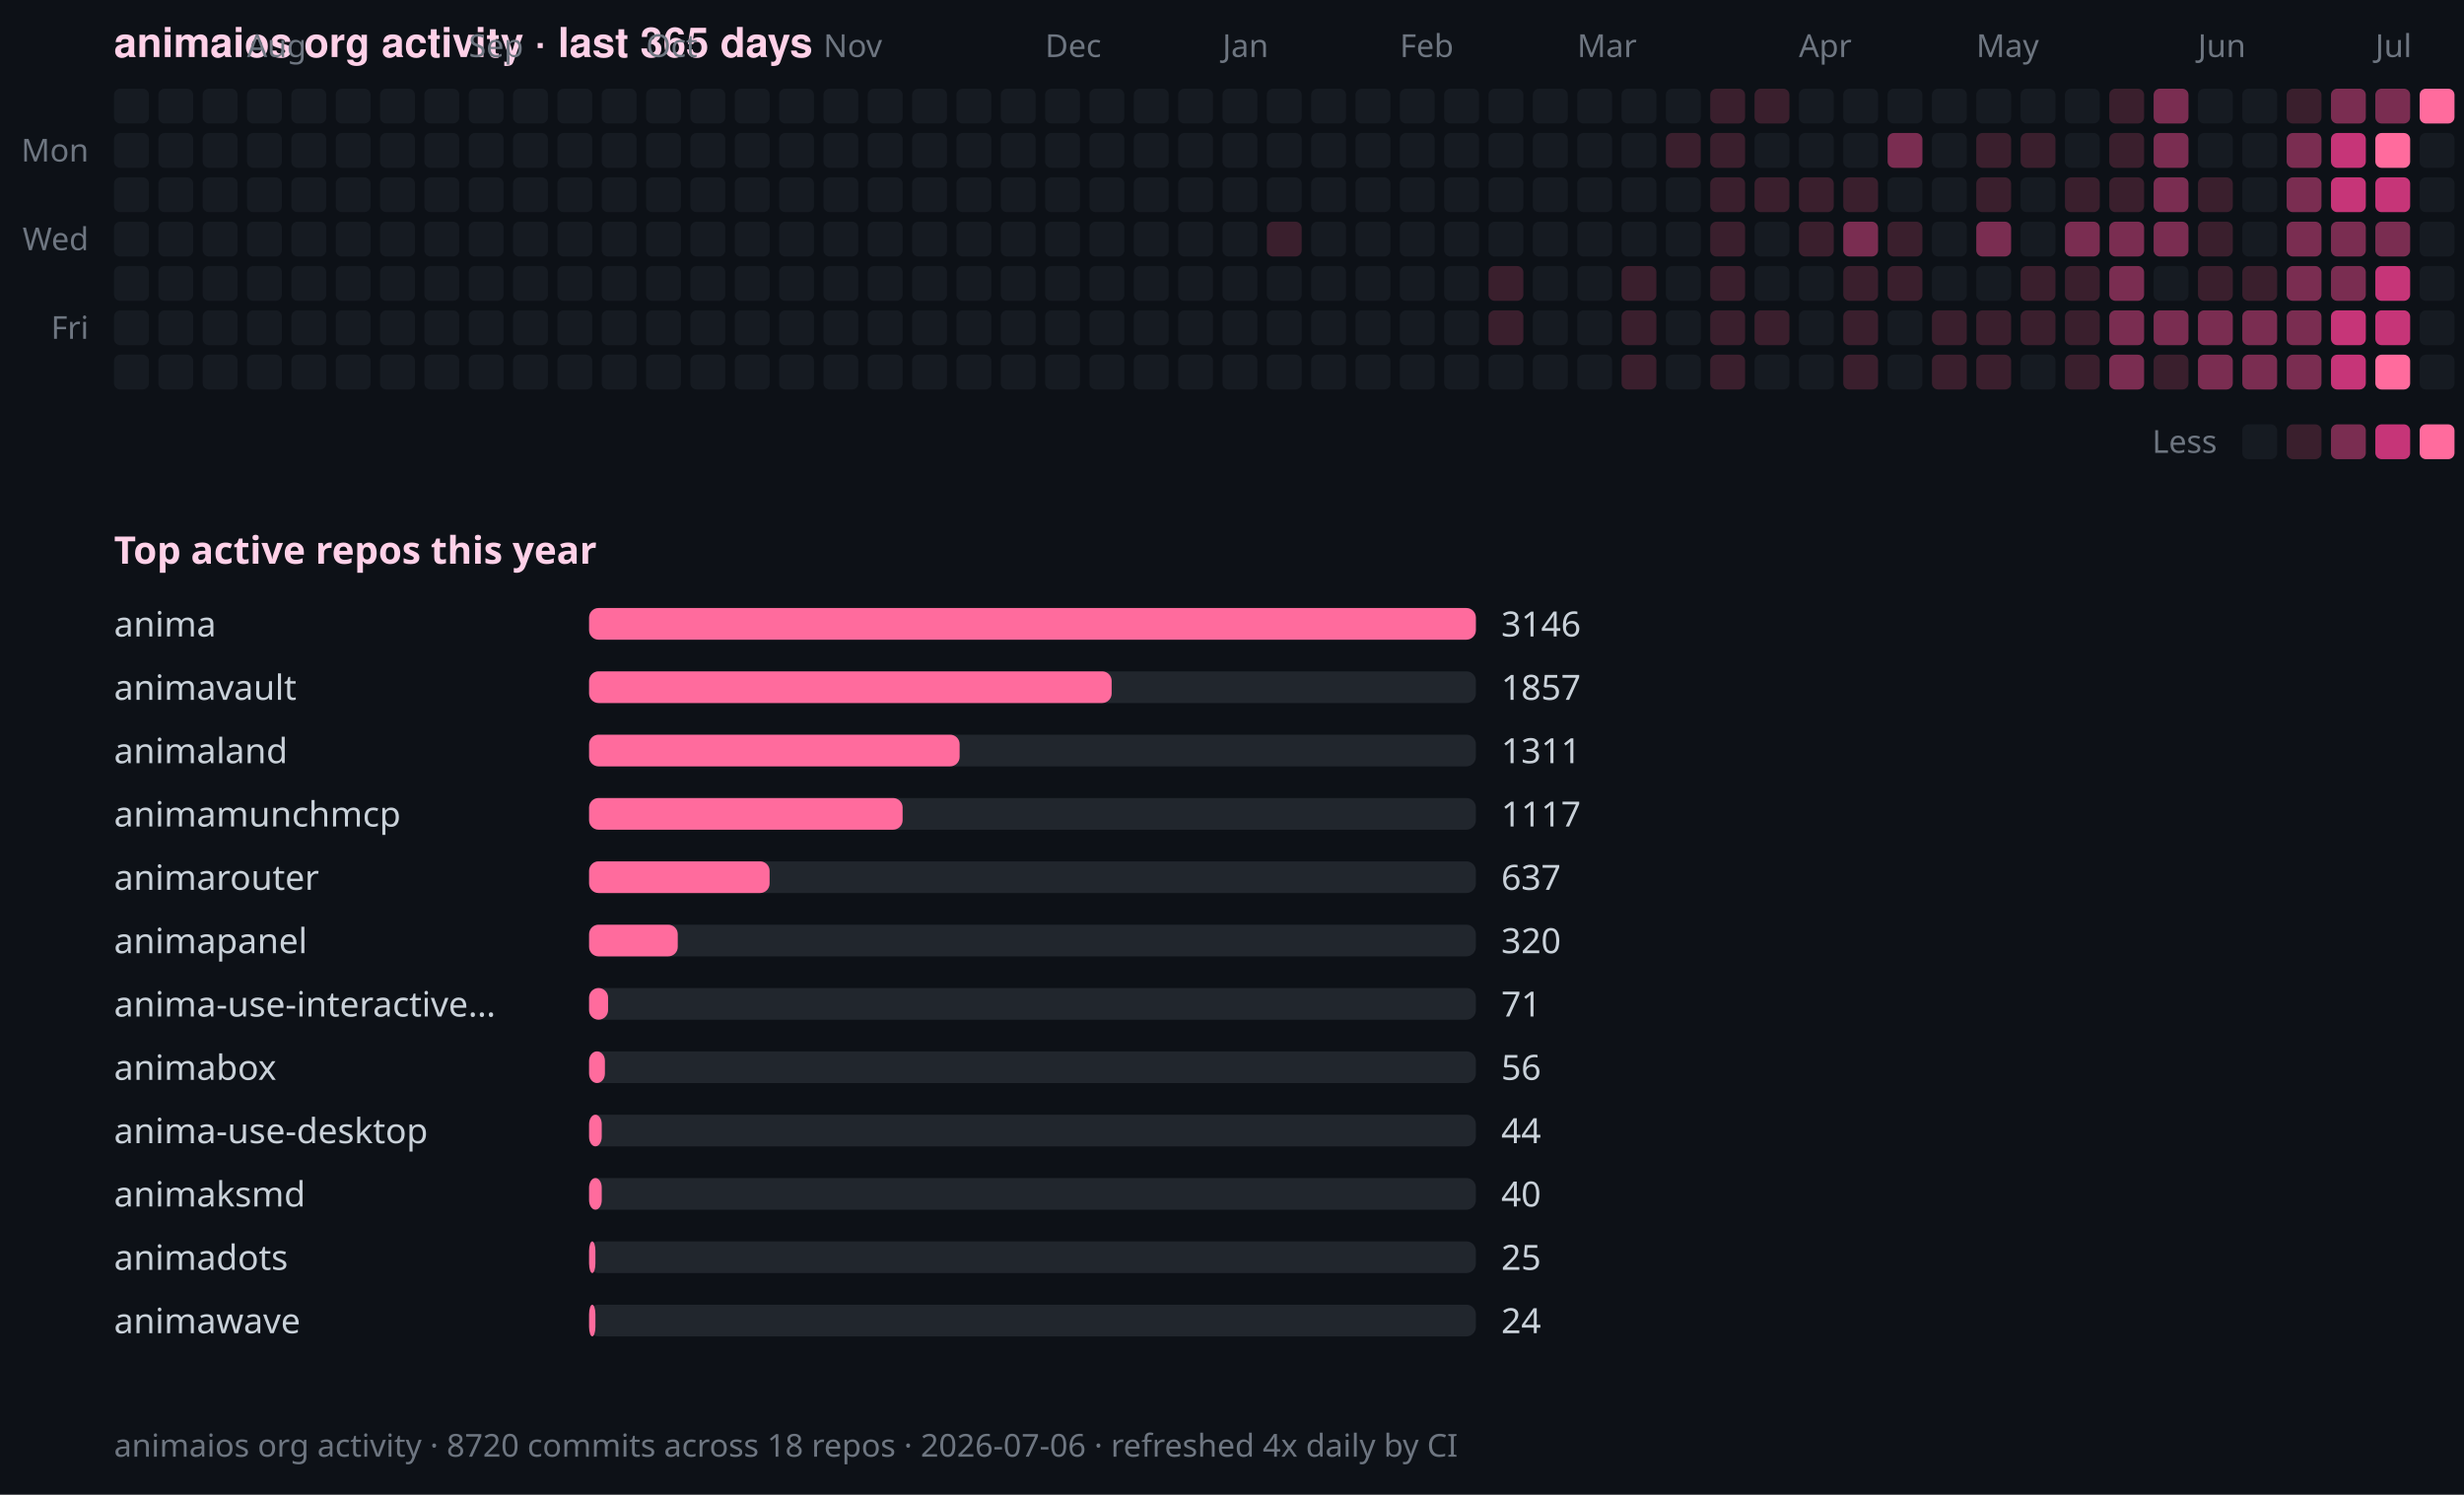
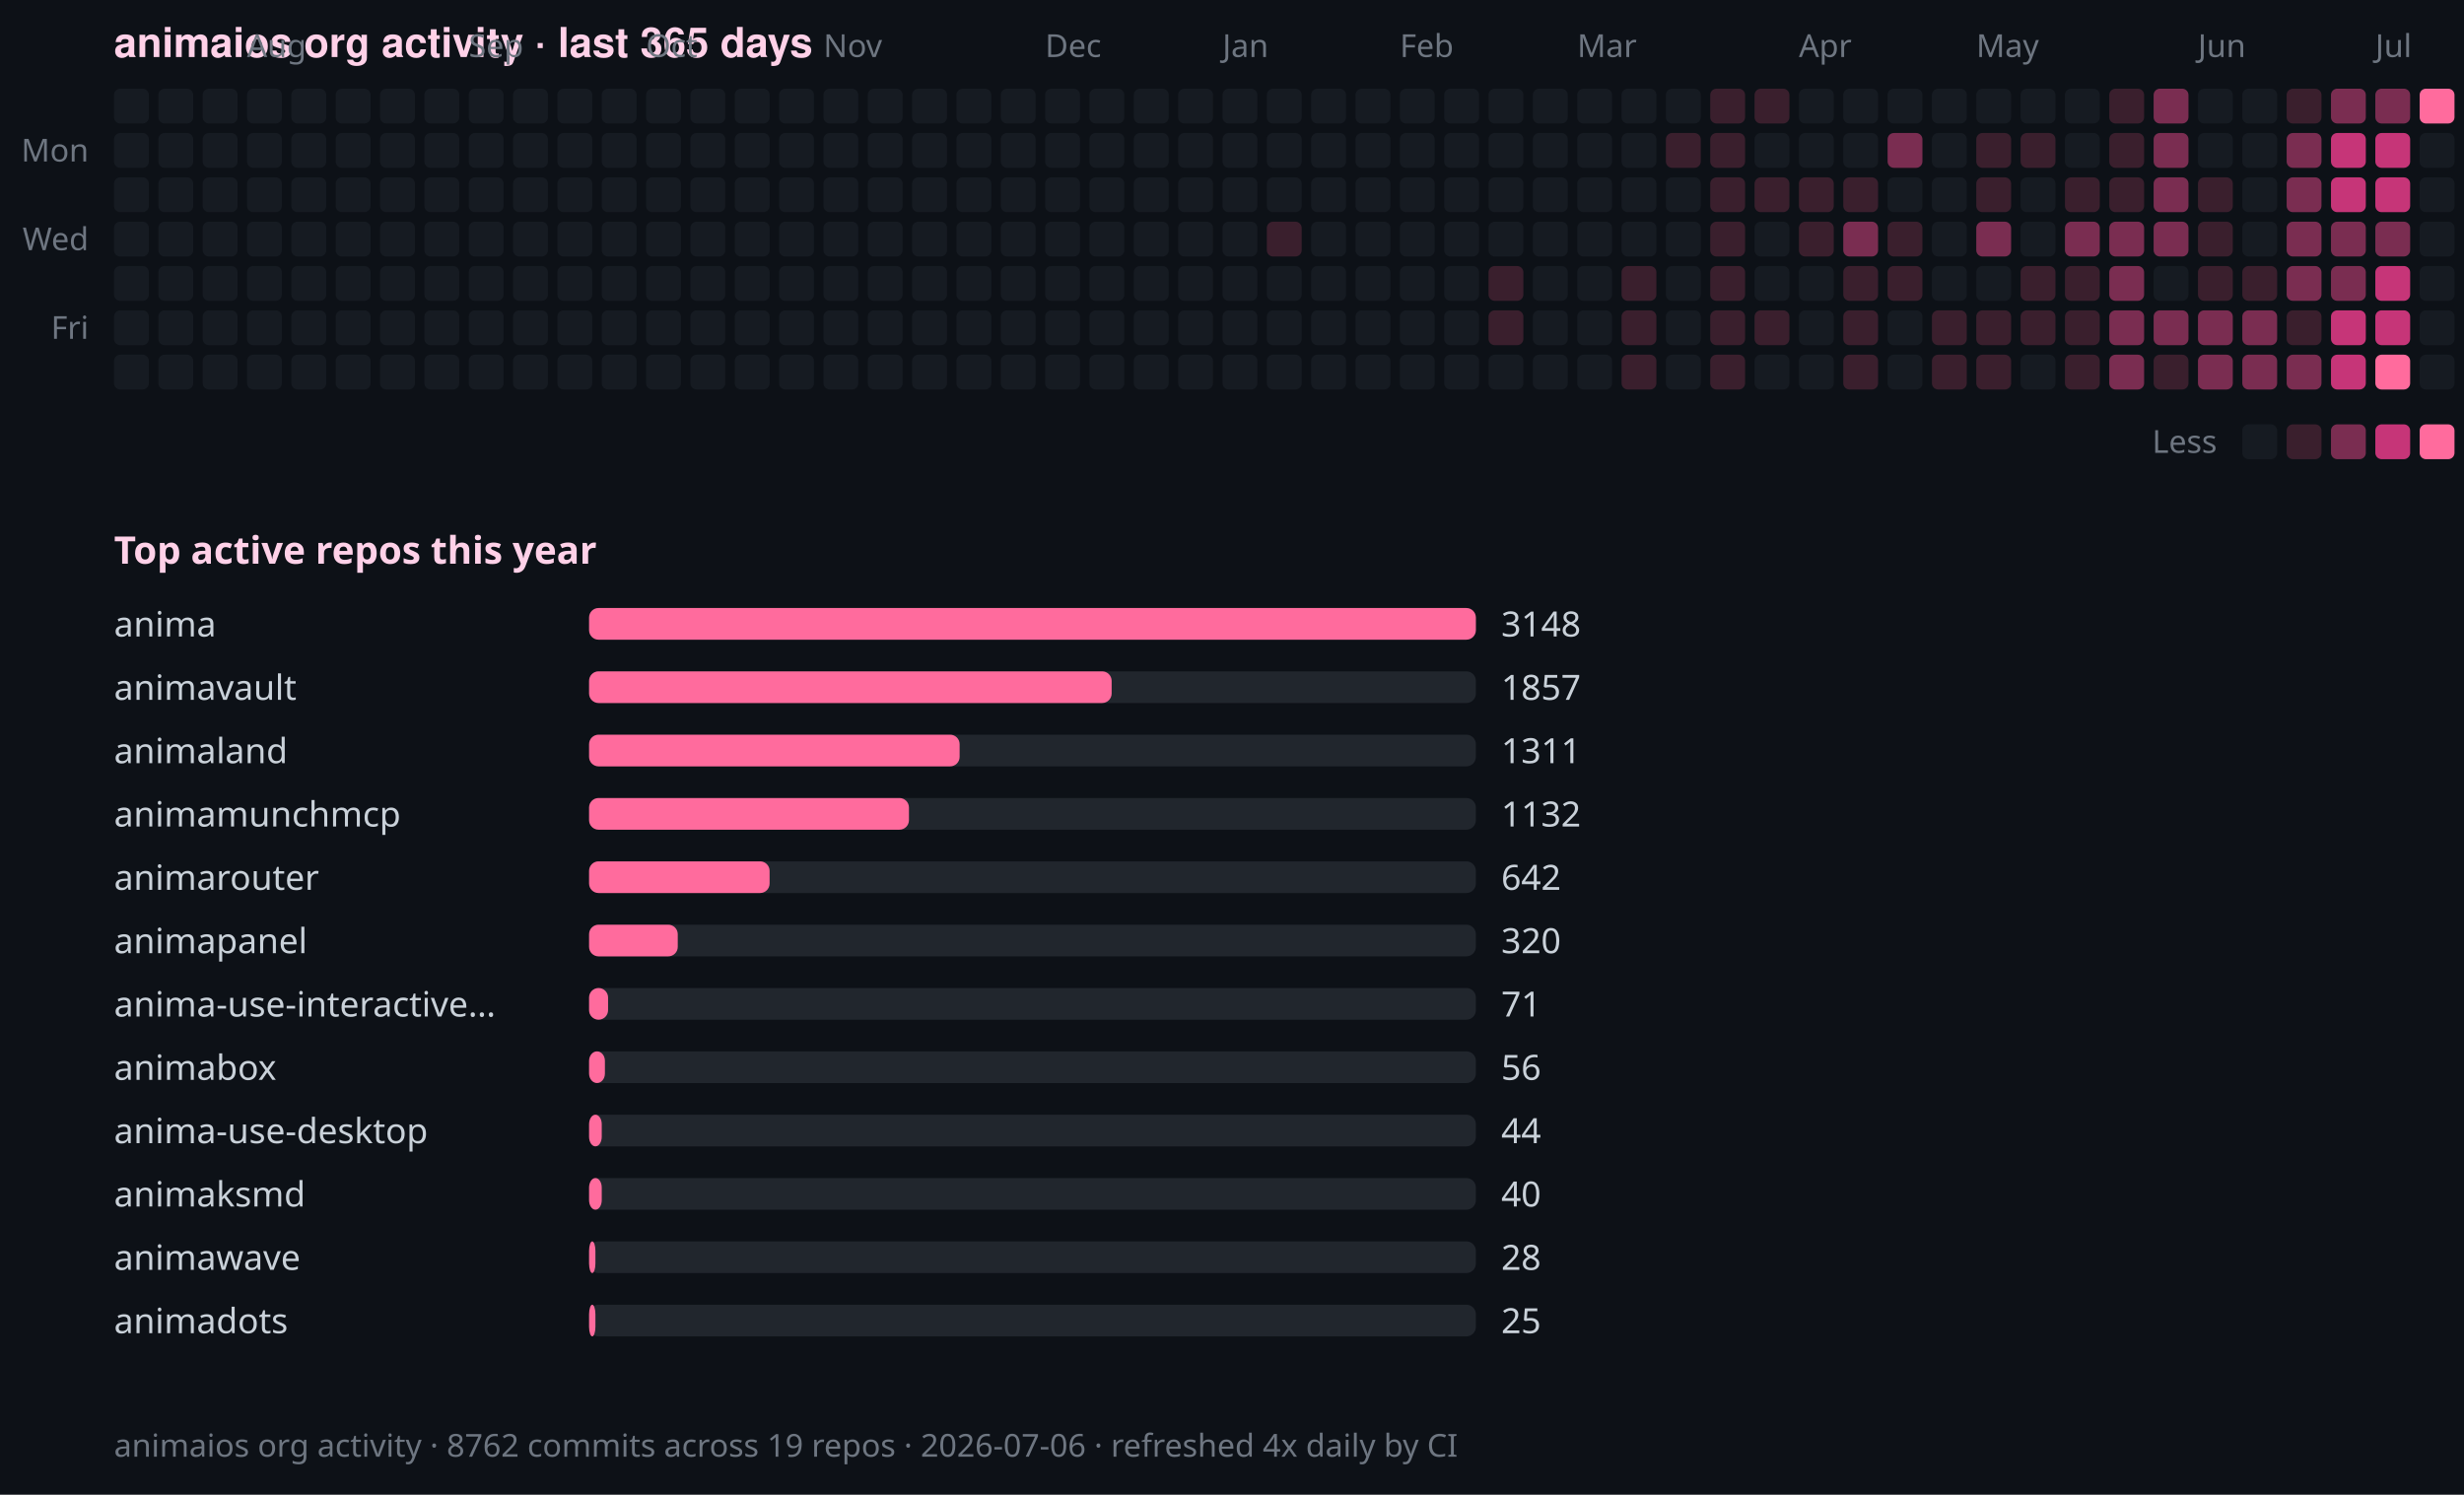
<svg xmlns="http://www.w3.org/2000/svg" width="778" height="472" viewBox="0 0 778 472" role="img" aria-label="animaios org commit activity over the last 365 days">
  <rect width="778" height="472" fill="#0d1117" />
  <text x="36" y="18" fill="#ffd1e8" font-family="-apple-system, BlinkMacSystemFont, 'Segoe UI', Helvetica, Arial, sans-serif" font-size="13" font-weight="600">animaios org activity · last 365 days</text>
  <text x="78" y="18" fill="#6e7681" font-family="ui-sans-serif, system-ui, sans-serif" font-size="10">Aug</text>
  <text x="148" y="18" fill="#6e7681" font-family="ui-sans-serif, system-ui, sans-serif" font-size="10">Sep</text>
  <text x="204" y="18" fill="#6e7681" font-family="ui-sans-serif, system-ui, sans-serif" font-size="10">Oct</text>
  <text x="260" y="18" fill="#6e7681" font-family="ui-sans-serif, system-ui, sans-serif" font-size="10">Nov</text>
  <text x="330" y="18" fill="#6e7681" font-family="ui-sans-serif, system-ui, sans-serif" font-size="10">Dec</text>
  <text x="386" y="18" fill="#6e7681" font-family="ui-sans-serif, system-ui, sans-serif" font-size="10">Jan</text>
  <text x="442" y="18" fill="#6e7681" font-family="ui-sans-serif, system-ui, sans-serif" font-size="10">Feb</text>
  <text x="498" y="18" fill="#6e7681" font-family="ui-sans-serif, system-ui, sans-serif" font-size="10">Mar</text>
  <text x="568" y="18" fill="#6e7681" font-family="ui-sans-serif, system-ui, sans-serif" font-size="10">Apr</text>
  <text x="624" y="18" fill="#6e7681" font-family="ui-sans-serif, system-ui, sans-serif" font-size="10">May</text>
  <text x="694" y="18" fill="#6e7681" font-family="ui-sans-serif, system-ui, sans-serif" font-size="10">Jun</text>
  <text x="750" y="18" fill="#6e7681" font-family="ui-sans-serif, system-ui, sans-serif" font-size="10">Jul</text>
  <text x="28" y="51" text-anchor="end" fill="#6e7681" font-family="ui-sans-serif, system-ui, sans-serif" font-size="10">Mon</text>
  <text x="28" y="79" text-anchor="end" fill="#6e7681" font-family="ui-sans-serif, system-ui, sans-serif" font-size="10">Wed</text>
  <text x="28" y="107" text-anchor="end" fill="#6e7681" font-family="ui-sans-serif, system-ui, sans-serif" font-size="10">Fri</text>
  <rect x="36" y="28" width="11" height="11" rx="2" ry="2" fill="#161b22" />
  <rect x="50" y="28" width="11" height="11" rx="2" ry="2" fill="#161b22" />
  <rect x="64" y="28" width="11" height="11" rx="2" ry="2" fill="#161b22" />
  <rect x="78" y="28" width="11" height="11" rx="2" ry="2" fill="#161b22" />
  <rect x="92" y="28" width="11" height="11" rx="2" ry="2" fill="#161b22" />
  <rect x="106" y="28" width="11" height="11" rx="2" ry="2" fill="#161b22" />
  <rect x="120" y="28" width="11" height="11" rx="2" ry="2" fill="#161b22" />
  <rect x="134" y="28" width="11" height="11" rx="2" ry="2" fill="#161b22" />
  <rect x="148" y="28" width="11" height="11" rx="2" ry="2" fill="#161b22" />
  <rect x="162" y="28" width="11" height="11" rx="2" ry="2" fill="#161b22" />
  <rect x="176" y="28" width="11" height="11" rx="2" ry="2" fill="#161b22" />
  <rect x="190" y="28" width="11" height="11" rx="2" ry="2" fill="#161b22" />
  <rect x="204" y="28" width="11" height="11" rx="2" ry="2" fill="#161b22" />
  <rect x="218" y="28" width="11" height="11" rx="2" ry="2" fill="#161b22" />
  <rect x="232" y="28" width="11" height="11" rx="2" ry="2" fill="#161b22" />
  <rect x="246" y="28" width="11" height="11" rx="2" ry="2" fill="#161b22" />
  <rect x="260" y="28" width="11" height="11" rx="2" ry="2" fill="#161b22" />
  <rect x="274" y="28" width="11" height="11" rx="2" ry="2" fill="#161b22" />
  <rect x="288" y="28" width="11" height="11" rx="2" ry="2" fill="#161b22" />
  <rect x="302" y="28" width="11" height="11" rx="2" ry="2" fill="#161b22" />
  <rect x="316" y="28" width="11" height="11" rx="2" ry="2" fill="#161b22" />
  <rect x="330" y="28" width="11" height="11" rx="2" ry="2" fill="#161b22" />
  <rect x="344" y="28" width="11" height="11" rx="2" ry="2" fill="#161b22" />
  <rect x="358" y="28" width="11" height="11" rx="2" ry="2" fill="#161b22" />
  <rect x="372" y="28" width="11" height="11" rx="2" ry="2" fill="#161b22" />
  <rect x="386" y="28" width="11" height="11" rx="2" ry="2" fill="#161b22" />
  <rect x="400" y="28" width="11" height="11" rx="2" ry="2" fill="#161b22" />
  <rect x="414" y="28" width="11" height="11" rx="2" ry="2" fill="#161b22" />
  <rect x="428" y="28" width="11" height="11" rx="2" ry="2" fill="#161b22" />
  <rect x="442" y="28" width="11" height="11" rx="2" ry="2" fill="#161b22" />
  <rect x="456" y="28" width="11" height="11" rx="2" ry="2" fill="#161b22" />
  <rect x="470" y="28" width="11" height="11" rx="2" ry="2" fill="#161b22" />
  <rect x="484" y="28" width="11" height="11" rx="2" ry="2" fill="#161b22" />
  <rect x="498" y="28" width="11" height="11" rx="2" ry="2" fill="#161b22" />
  <rect x="512" y="28" width="11" height="11" rx="2" ry="2" fill="#161b22" />
  <rect x="526" y="28" width="11" height="11" rx="2" ry="2" fill="#161b22" />
  <rect x="540" y="28" width="11" height="11" rx="2" ry="2" fill="#3a1f2d" />
  <rect x="554" y="28" width="11" height="11" rx="2" ry="2" fill="#3a1f2d" />
  <rect x="568" y="28" width="11" height="11" rx="2" ry="2" fill="#161b22" />
  <rect x="582" y="28" width="11" height="11" rx="2" ry="2" fill="#161b22" />
  <rect x="596" y="28" width="11" height="11" rx="2" ry="2" fill="#161b22" />
  <rect x="610" y="28" width="11" height="11" rx="2" ry="2" fill="#161b22" />
  <rect x="624" y="28" width="11" height="11" rx="2" ry="2" fill="#161b22" />
  <rect x="638" y="28" width="11" height="11" rx="2" ry="2" fill="#161b22" />
  <rect x="652" y="28" width="11" height="11" rx="2" ry="2" fill="#161b22" />
  <rect x="666" y="28" width="11" height="11" rx="2" ry="2" fill="#3a1f2d" />
  <rect x="680" y="28" width="11" height="11" rx="2" ry="2" fill="#7a2d51" />
  <rect x="694" y="28" width="11" height="11" rx="2" ry="2" fill="#161b22" />
  <rect x="708" y="28" width="11" height="11" rx="2" ry="2" fill="#161b22" />
  <rect x="722" y="28" width="11" height="11" rx="2" ry="2" fill="#3a1f2d" />
  <rect x="736" y="28" width="11" height="11" rx="2" ry="2" fill="#7a2d51" />
  <rect x="750" y="28" width="11" height="11" rx="2" ry="2" fill="#7a2d51" />
  <rect x="764" y="28" width="11" height="11" rx="2" ry="2" fill="#ff6b9d" />
  <rect x="36" y="42" width="11" height="11" rx="2" ry="2" fill="#161b22" />
  <rect x="50" y="42" width="11" height="11" rx="2" ry="2" fill="#161b22" />
  <rect x="64" y="42" width="11" height="11" rx="2" ry="2" fill="#161b22" />
  <rect x="78" y="42" width="11" height="11" rx="2" ry="2" fill="#161b22" />
  <rect x="92" y="42" width="11" height="11" rx="2" ry="2" fill="#161b22" />
  <rect x="106" y="42" width="11" height="11" rx="2" ry="2" fill="#161b22" />
  <rect x="120" y="42" width="11" height="11" rx="2" ry="2" fill="#161b22" />
  <rect x="134" y="42" width="11" height="11" rx="2" ry="2" fill="#161b22" />
  <rect x="148" y="42" width="11" height="11" rx="2" ry="2" fill="#161b22" />
  <rect x="162" y="42" width="11" height="11" rx="2" ry="2" fill="#161b22" />
  <rect x="176" y="42" width="11" height="11" rx="2" ry="2" fill="#161b22" />
  <rect x="190" y="42" width="11" height="11" rx="2" ry="2" fill="#161b22" />
  <rect x="204" y="42" width="11" height="11" rx="2" ry="2" fill="#161b22" />
  <rect x="218" y="42" width="11" height="11" rx="2" ry="2" fill="#161b22" />
  <rect x="232" y="42" width="11" height="11" rx="2" ry="2" fill="#161b22" />
  <rect x="246" y="42" width="11" height="11" rx="2" ry="2" fill="#161b22" />
  <rect x="260" y="42" width="11" height="11" rx="2" ry="2" fill="#161b22" />
  <rect x="274" y="42" width="11" height="11" rx="2" ry="2" fill="#161b22" />
  <rect x="288" y="42" width="11" height="11" rx="2" ry="2" fill="#161b22" />
  <rect x="302" y="42" width="11" height="11" rx="2" ry="2" fill="#161b22" />
  <rect x="316" y="42" width="11" height="11" rx="2" ry="2" fill="#161b22" />
  <rect x="330" y="42" width="11" height="11" rx="2" ry="2" fill="#161b22" />
  <rect x="344" y="42" width="11" height="11" rx="2" ry="2" fill="#161b22" />
  <rect x="358" y="42" width="11" height="11" rx="2" ry="2" fill="#161b22" />
  <rect x="372" y="42" width="11" height="11" rx="2" ry="2" fill="#161b22" />
  <rect x="386" y="42" width="11" height="11" rx="2" ry="2" fill="#161b22" />
  <rect x="400" y="42" width="11" height="11" rx="2" ry="2" fill="#161b22" />
  <rect x="414" y="42" width="11" height="11" rx="2" ry="2" fill="#161b22" />
  <rect x="428" y="42" width="11" height="11" rx="2" ry="2" fill="#161b22" />
  <rect x="442" y="42" width="11" height="11" rx="2" ry="2" fill="#161b22" />
  <rect x="456" y="42" width="11" height="11" rx="2" ry="2" fill="#161b22" />
  <rect x="470" y="42" width="11" height="11" rx="2" ry="2" fill="#161b22" />
  <rect x="484" y="42" width="11" height="11" rx="2" ry="2" fill="#161b22" />
  <rect x="498" y="42" width="11" height="11" rx="2" ry="2" fill="#161b22" />
  <rect x="512" y="42" width="11" height="11" rx="2" ry="2" fill="#161b22" />
  <rect x="526" y="42" width="11" height="11" rx="2" ry="2" fill="#3a1f2d" />
  <rect x="540" y="42" width="11" height="11" rx="2" ry="2" fill="#3a1f2d" />
  <rect x="554" y="42" width="11" height="11" rx="2" ry="2" fill="#161b22" />
  <rect x="568" y="42" width="11" height="11" rx="2" ry="2" fill="#161b22" />
  <rect x="582" y="42" width="11" height="11" rx="2" ry="2" fill="#161b22" />
  <rect x="596" y="42" width="11" height="11" rx="2" ry="2" fill="#7a2d51" />
  <rect x="610" y="42" width="11" height="11" rx="2" ry="2" fill="#161b22" />
  <rect x="624" y="42" width="11" height="11" rx="2" ry="2" fill="#3a1f2d" />
  <rect x="638" y="42" width="11" height="11" rx="2" ry="2" fill="#3a1f2d" />
  <rect x="652" y="42" width="11" height="11" rx="2" ry="2" fill="#161b22" />
  <rect x="666" y="42" width="11" height="11" rx="2" ry="2" fill="#3a1f2d" />
  <rect x="680" y="42" width="11" height="11" rx="2" ry="2" fill="#7a2d51" />
  <rect x="694" y="42" width="11" height="11" rx="2" ry="2" fill="#161b22" />
  <rect x="708" y="42" width="11" height="11" rx="2" ry="2" fill="#161b22" />
  <rect x="722" y="42" width="11" height="11" rx="2" ry="2" fill="#7a2d51" />
  <rect x="736" y="42" width="11" height="11" rx="2" ry="2" fill="#c63578" />
-   <rect x="750" y="42" width="11" height="11" rx="2" ry="2" fill="#ff6b9d" />
+   <rect x="750" y="42" width="11" height="11" rx="2" ry="2" fill="#c63578" />
  <rect x="764" y="42" width="11" height="11" rx="2" ry="2" fill="#161b22" />
  <rect x="36" y="56" width="11" height="11" rx="2" ry="2" fill="#161b22" />
  <rect x="50" y="56" width="11" height="11" rx="2" ry="2" fill="#161b22" />
  <rect x="64" y="56" width="11" height="11" rx="2" ry="2" fill="#161b22" />
  <rect x="78" y="56" width="11" height="11" rx="2" ry="2" fill="#161b22" />
  <rect x="92" y="56" width="11" height="11" rx="2" ry="2" fill="#161b22" />
  <rect x="106" y="56" width="11" height="11" rx="2" ry="2" fill="#161b22" />
  <rect x="120" y="56" width="11" height="11" rx="2" ry="2" fill="#161b22" />
  <rect x="134" y="56" width="11" height="11" rx="2" ry="2" fill="#161b22" />
  <rect x="148" y="56" width="11" height="11" rx="2" ry="2" fill="#161b22" />
  <rect x="162" y="56" width="11" height="11" rx="2" ry="2" fill="#161b22" />
  <rect x="176" y="56" width="11" height="11" rx="2" ry="2" fill="#161b22" />
  <rect x="190" y="56" width="11" height="11" rx="2" ry="2" fill="#161b22" />
  <rect x="204" y="56" width="11" height="11" rx="2" ry="2" fill="#161b22" />
  <rect x="218" y="56" width="11" height="11" rx="2" ry="2" fill="#161b22" />
  <rect x="232" y="56" width="11" height="11" rx="2" ry="2" fill="#161b22" />
  <rect x="246" y="56" width="11" height="11" rx="2" ry="2" fill="#161b22" />
  <rect x="260" y="56" width="11" height="11" rx="2" ry="2" fill="#161b22" />
  <rect x="274" y="56" width="11" height="11" rx="2" ry="2" fill="#161b22" />
  <rect x="288" y="56" width="11" height="11" rx="2" ry="2" fill="#161b22" />
  <rect x="302" y="56" width="11" height="11" rx="2" ry="2" fill="#161b22" />
  <rect x="316" y="56" width="11" height="11" rx="2" ry="2" fill="#161b22" />
  <rect x="330" y="56" width="11" height="11" rx="2" ry="2" fill="#161b22" />
  <rect x="344" y="56" width="11" height="11" rx="2" ry="2" fill="#161b22" />
  <rect x="358" y="56" width="11" height="11" rx="2" ry="2" fill="#161b22" />
  <rect x="372" y="56" width="11" height="11" rx="2" ry="2" fill="#161b22" />
  <rect x="386" y="56" width="11" height="11" rx="2" ry="2" fill="#161b22" />
  <rect x="400" y="56" width="11" height="11" rx="2" ry="2" fill="#161b22" />
  <rect x="414" y="56" width="11" height="11" rx="2" ry="2" fill="#161b22" />
  <rect x="428" y="56" width="11" height="11" rx="2" ry="2" fill="#161b22" />
  <rect x="442" y="56" width="11" height="11" rx="2" ry="2" fill="#161b22" />
  <rect x="456" y="56" width="11" height="11" rx="2" ry="2" fill="#161b22" />
  <rect x="470" y="56" width="11" height="11" rx="2" ry="2" fill="#161b22" />
  <rect x="484" y="56" width="11" height="11" rx="2" ry="2" fill="#161b22" />
  <rect x="498" y="56" width="11" height="11" rx="2" ry="2" fill="#161b22" />
  <rect x="512" y="56" width="11" height="11" rx="2" ry="2" fill="#161b22" />
  <rect x="526" y="56" width="11" height="11" rx="2" ry="2" fill="#161b22" />
  <rect x="540" y="56" width="11" height="11" rx="2" ry="2" fill="#3a1f2d" />
  <rect x="554" y="56" width="11" height="11" rx="2" ry="2" fill="#3a1f2d" />
  <rect x="568" y="56" width="11" height="11" rx="2" ry="2" fill="#3a1f2d" />
  <rect x="582" y="56" width="11" height="11" rx="2" ry="2" fill="#3a1f2d" />
  <rect x="596" y="56" width="11" height="11" rx="2" ry="2" fill="#161b22" />
  <rect x="610" y="56" width="11" height="11" rx="2" ry="2" fill="#161b22" />
  <rect x="624" y="56" width="11" height="11" rx="2" ry="2" fill="#3a1f2d" />
  <rect x="638" y="56" width="11" height="11" rx="2" ry="2" fill="#161b22" />
  <rect x="652" y="56" width="11" height="11" rx="2" ry="2" fill="#3a1f2d" />
  <rect x="666" y="56" width="11" height="11" rx="2" ry="2" fill="#3a1f2d" />
  <rect x="680" y="56" width="11" height="11" rx="2" ry="2" fill="#7a2d51" />
  <rect x="694" y="56" width="11" height="11" rx="2" ry="2" fill="#3a1f2d" />
  <rect x="708" y="56" width="11" height="11" rx="2" ry="2" fill="#161b22" />
  <rect x="722" y="56" width="11" height="11" rx="2" ry="2" fill="#7a2d51" />
  <rect x="736" y="56" width="11" height="11" rx="2" ry="2" fill="#c63578" />
  <rect x="750" y="56" width="11" height="11" rx="2" ry="2" fill="#c63578" />
  <rect x="764" y="56" width="11" height="11" rx="2" ry="2" fill="#161b22" />
  <rect x="36" y="70" width="11" height="11" rx="2" ry="2" fill="#161b22" />
  <rect x="50" y="70" width="11" height="11" rx="2" ry="2" fill="#161b22" />
  <rect x="64" y="70" width="11" height="11" rx="2" ry="2" fill="#161b22" />
  <rect x="78" y="70" width="11" height="11" rx="2" ry="2" fill="#161b22" />
  <rect x="92" y="70" width="11" height="11" rx="2" ry="2" fill="#161b22" />
  <rect x="106" y="70" width="11" height="11" rx="2" ry="2" fill="#161b22" />
  <rect x="120" y="70" width="11" height="11" rx="2" ry="2" fill="#161b22" />
  <rect x="134" y="70" width="11" height="11" rx="2" ry="2" fill="#161b22" />
  <rect x="148" y="70" width="11" height="11" rx="2" ry="2" fill="#161b22" />
  <rect x="162" y="70" width="11" height="11" rx="2" ry="2" fill="#161b22" />
  <rect x="176" y="70" width="11" height="11" rx="2" ry="2" fill="#161b22" />
  <rect x="190" y="70" width="11" height="11" rx="2" ry="2" fill="#161b22" />
  <rect x="204" y="70" width="11" height="11" rx="2" ry="2" fill="#161b22" />
  <rect x="218" y="70" width="11" height="11" rx="2" ry="2" fill="#161b22" />
  <rect x="232" y="70" width="11" height="11" rx="2" ry="2" fill="#161b22" />
  <rect x="246" y="70" width="11" height="11" rx="2" ry="2" fill="#161b22" />
  <rect x="260" y="70" width="11" height="11" rx="2" ry="2" fill="#161b22" />
  <rect x="274" y="70" width="11" height="11" rx="2" ry="2" fill="#161b22" />
  <rect x="288" y="70" width="11" height="11" rx="2" ry="2" fill="#161b22" />
  <rect x="302" y="70" width="11" height="11" rx="2" ry="2" fill="#161b22" />
  <rect x="316" y="70" width="11" height="11" rx="2" ry="2" fill="#161b22" />
  <rect x="330" y="70" width="11" height="11" rx="2" ry="2" fill="#161b22" />
  <rect x="344" y="70" width="11" height="11" rx="2" ry="2" fill="#161b22" />
  <rect x="358" y="70" width="11" height="11" rx="2" ry="2" fill="#161b22" />
  <rect x="372" y="70" width="11" height="11" rx="2" ry="2" fill="#161b22" />
  <rect x="386" y="70" width="11" height="11" rx="2" ry="2" fill="#161b22" />
  <rect x="400" y="70" width="11" height="11" rx="2" ry="2" fill="#3a1f2d" />
  <rect x="414" y="70" width="11" height="11" rx="2" ry="2" fill="#161b22" />
  <rect x="428" y="70" width="11" height="11" rx="2" ry="2" fill="#161b22" />
  <rect x="442" y="70" width="11" height="11" rx="2" ry="2" fill="#161b22" />
  <rect x="456" y="70" width="11" height="11" rx="2" ry="2" fill="#161b22" />
  <rect x="470" y="70" width="11" height="11" rx="2" ry="2" fill="#161b22" />
  <rect x="484" y="70" width="11" height="11" rx="2" ry="2" fill="#161b22" />
  <rect x="498" y="70" width="11" height="11" rx="2" ry="2" fill="#161b22" />
  <rect x="512" y="70" width="11" height="11" rx="2" ry="2" fill="#161b22" />
  <rect x="526" y="70" width="11" height="11" rx="2" ry="2" fill="#161b22" />
  <rect x="540" y="70" width="11" height="11" rx="2" ry="2" fill="#3a1f2d" />
  <rect x="554" y="70" width="11" height="11" rx="2" ry="2" fill="#161b22" />
  <rect x="568" y="70" width="11" height="11" rx="2" ry="2" fill="#3a1f2d" />
  <rect x="582" y="70" width="11" height="11" rx="2" ry="2" fill="#7a2d51" />
  <rect x="596" y="70" width="11" height="11" rx="2" ry="2" fill="#3a1f2d" />
  <rect x="610" y="70" width="11" height="11" rx="2" ry="2" fill="#161b22" />
  <rect x="624" y="70" width="11" height="11" rx="2" ry="2" fill="#7a2d51" />
  <rect x="638" y="70" width="11" height="11" rx="2" ry="2" fill="#161b22" />
  <rect x="652" y="70" width="11" height="11" rx="2" ry="2" fill="#7a2d51" />
  <rect x="666" y="70" width="11" height="11" rx="2" ry="2" fill="#7a2d51" />
  <rect x="680" y="70" width="11" height="11" rx="2" ry="2" fill="#7a2d51" />
  <rect x="694" y="70" width="11" height="11" rx="2" ry="2" fill="#3a1f2d" />
  <rect x="708" y="70" width="11" height="11" rx="2" ry="2" fill="#161b22" />
  <rect x="722" y="70" width="11" height="11" rx="2" ry="2" fill="#7a2d51" />
  <rect x="736" y="70" width="11" height="11" rx="2" ry="2" fill="#7a2d51" />
  <rect x="750" y="70" width="11" height="11" rx="2" ry="2" fill="#7a2d51" />
  <rect x="764" y="70" width="11" height="11" rx="2" ry="2" fill="#161b22" />
  <rect x="36" y="84" width="11" height="11" rx="2" ry="2" fill="#161b22" />
  <rect x="50" y="84" width="11" height="11" rx="2" ry="2" fill="#161b22" />
  <rect x="64" y="84" width="11" height="11" rx="2" ry="2" fill="#161b22" />
  <rect x="78" y="84" width="11" height="11" rx="2" ry="2" fill="#161b22" />
  <rect x="92" y="84" width="11" height="11" rx="2" ry="2" fill="#161b22" />
  <rect x="106" y="84" width="11" height="11" rx="2" ry="2" fill="#161b22" />
  <rect x="120" y="84" width="11" height="11" rx="2" ry="2" fill="#161b22" />
  <rect x="134" y="84" width="11" height="11" rx="2" ry="2" fill="#161b22" />
  <rect x="148" y="84" width="11" height="11" rx="2" ry="2" fill="#161b22" />
  <rect x="162" y="84" width="11" height="11" rx="2" ry="2" fill="#161b22" />
  <rect x="176" y="84" width="11" height="11" rx="2" ry="2" fill="#161b22" />
  <rect x="190" y="84" width="11" height="11" rx="2" ry="2" fill="#161b22" />
  <rect x="204" y="84" width="11" height="11" rx="2" ry="2" fill="#161b22" />
  <rect x="218" y="84" width="11" height="11" rx="2" ry="2" fill="#161b22" />
  <rect x="232" y="84" width="11" height="11" rx="2" ry="2" fill="#161b22" />
  <rect x="246" y="84" width="11" height="11" rx="2" ry="2" fill="#161b22" />
  <rect x="260" y="84" width="11" height="11" rx="2" ry="2" fill="#161b22" />
  <rect x="274" y="84" width="11" height="11" rx="2" ry="2" fill="#161b22" />
  <rect x="288" y="84" width="11" height="11" rx="2" ry="2" fill="#161b22" />
  <rect x="302" y="84" width="11" height="11" rx="2" ry="2" fill="#161b22" />
  <rect x="316" y="84" width="11" height="11" rx="2" ry="2" fill="#161b22" />
  <rect x="330" y="84" width="11" height="11" rx="2" ry="2" fill="#161b22" />
  <rect x="344" y="84" width="11" height="11" rx="2" ry="2" fill="#161b22" />
  <rect x="358" y="84" width="11" height="11" rx="2" ry="2" fill="#161b22" />
  <rect x="372" y="84" width="11" height="11" rx="2" ry="2" fill="#161b22" />
  <rect x="386" y="84" width="11" height="11" rx="2" ry="2" fill="#161b22" />
  <rect x="400" y="84" width="11" height="11" rx="2" ry="2" fill="#161b22" />
  <rect x="414" y="84" width="11" height="11" rx="2" ry="2" fill="#161b22" />
  <rect x="428" y="84" width="11" height="11" rx="2" ry="2" fill="#161b22" />
  <rect x="442" y="84" width="11" height="11" rx="2" ry="2" fill="#161b22" />
  <rect x="456" y="84" width="11" height="11" rx="2" ry="2" fill="#161b22" />
  <rect x="470" y="84" width="11" height="11" rx="2" ry="2" fill="#3a1f2d" />
  <rect x="484" y="84" width="11" height="11" rx="2" ry="2" fill="#161b22" />
  <rect x="498" y="84" width="11" height="11" rx="2" ry="2" fill="#161b22" />
  <rect x="512" y="84" width="11" height="11" rx="2" ry="2" fill="#3a1f2d" />
  <rect x="526" y="84" width="11" height="11" rx="2" ry="2" fill="#161b22" />
  <rect x="540" y="84" width="11" height="11" rx="2" ry="2" fill="#3a1f2d" />
  <rect x="554" y="84" width="11" height="11" rx="2" ry="2" fill="#161b22" />
  <rect x="568" y="84" width="11" height="11" rx="2" ry="2" fill="#161b22" />
  <rect x="582" y="84" width="11" height="11" rx="2" ry="2" fill="#3a1f2d" />
  <rect x="596" y="84" width="11" height="11" rx="2" ry="2" fill="#3a1f2d" />
  <rect x="610" y="84" width="11" height="11" rx="2" ry="2" fill="#161b22" />
  <rect x="624" y="84" width="11" height="11" rx="2" ry="2" fill="#161b22" />
  <rect x="638" y="84" width="11" height="11" rx="2" ry="2" fill="#3a1f2d" />
  <rect x="652" y="84" width="11" height="11" rx="2" ry="2" fill="#3a1f2d" />
  <rect x="666" y="84" width="11" height="11" rx="2" ry="2" fill="#7a2d51" />
  <rect x="680" y="84" width="11" height="11" rx="2" ry="2" fill="#161b22" />
  <rect x="694" y="84" width="11" height="11" rx="2" ry="2" fill="#3a1f2d" />
  <rect x="708" y="84" width="11" height="11" rx="2" ry="2" fill="#3a1f2d" />
  <rect x="722" y="84" width="11" height="11" rx="2" ry="2" fill="#7a2d51" />
  <rect x="736" y="84" width="11" height="11" rx="2" ry="2" fill="#7a2d51" />
  <rect x="750" y="84" width="11" height="11" rx="2" ry="2" fill="#c63578" />
  <rect x="764" y="84" width="11" height="11" rx="2" ry="2" fill="#161b22" />
  <rect x="36" y="98" width="11" height="11" rx="2" ry="2" fill="#161b22" />
  <rect x="50" y="98" width="11" height="11" rx="2" ry="2" fill="#161b22" />
  <rect x="64" y="98" width="11" height="11" rx="2" ry="2" fill="#161b22" />
  <rect x="78" y="98" width="11" height="11" rx="2" ry="2" fill="#161b22" />
  <rect x="92" y="98" width="11" height="11" rx="2" ry="2" fill="#161b22" />
  <rect x="106" y="98" width="11" height="11" rx="2" ry="2" fill="#161b22" />
  <rect x="120" y="98" width="11" height="11" rx="2" ry="2" fill="#161b22" />
  <rect x="134" y="98" width="11" height="11" rx="2" ry="2" fill="#161b22" />
  <rect x="148" y="98" width="11" height="11" rx="2" ry="2" fill="#161b22" />
  <rect x="162" y="98" width="11" height="11" rx="2" ry="2" fill="#161b22" />
  <rect x="176" y="98" width="11" height="11" rx="2" ry="2" fill="#161b22" />
  <rect x="190" y="98" width="11" height="11" rx="2" ry="2" fill="#161b22" />
  <rect x="204" y="98" width="11" height="11" rx="2" ry="2" fill="#161b22" />
  <rect x="218" y="98" width="11" height="11" rx="2" ry="2" fill="#161b22" />
  <rect x="232" y="98" width="11" height="11" rx="2" ry="2" fill="#161b22" />
  <rect x="246" y="98" width="11" height="11" rx="2" ry="2" fill="#161b22" />
  <rect x="260" y="98" width="11" height="11" rx="2" ry="2" fill="#161b22" />
  <rect x="274" y="98" width="11" height="11" rx="2" ry="2" fill="#161b22" />
  <rect x="288" y="98" width="11" height="11" rx="2" ry="2" fill="#161b22" />
  <rect x="302" y="98" width="11" height="11" rx="2" ry="2" fill="#161b22" />
  <rect x="316" y="98" width="11" height="11" rx="2" ry="2" fill="#161b22" />
  <rect x="330" y="98" width="11" height="11" rx="2" ry="2" fill="#161b22" />
  <rect x="344" y="98" width="11" height="11" rx="2" ry="2" fill="#161b22" />
  <rect x="358" y="98" width="11" height="11" rx="2" ry="2" fill="#161b22" />
  <rect x="372" y="98" width="11" height="11" rx="2" ry="2" fill="#161b22" />
  <rect x="386" y="98" width="11" height="11" rx="2" ry="2" fill="#161b22" />
  <rect x="400" y="98" width="11" height="11" rx="2" ry="2" fill="#161b22" />
  <rect x="414" y="98" width="11" height="11" rx="2" ry="2" fill="#161b22" />
  <rect x="428" y="98" width="11" height="11" rx="2" ry="2" fill="#161b22" />
  <rect x="442" y="98" width="11" height="11" rx="2" ry="2" fill="#161b22" />
  <rect x="456" y="98" width="11" height="11" rx="2" ry="2" fill="#161b22" />
  <rect x="470" y="98" width="11" height="11" rx="2" ry="2" fill="#3a1f2d" />
  <rect x="484" y="98" width="11" height="11" rx="2" ry="2" fill="#161b22" />
  <rect x="498" y="98" width="11" height="11" rx="2" ry="2" fill="#161b22" />
  <rect x="512" y="98" width="11" height="11" rx="2" ry="2" fill="#3a1f2d" />
  <rect x="526" y="98" width="11" height="11" rx="2" ry="2" fill="#161b22" />
  <rect x="540" y="98" width="11" height="11" rx="2" ry="2" fill="#3a1f2d" />
  <rect x="554" y="98" width="11" height="11" rx="2" ry="2" fill="#3a1f2d" />
  <rect x="568" y="98" width="11" height="11" rx="2" ry="2" fill="#161b22" />
  <rect x="582" y="98" width="11" height="11" rx="2" ry="2" fill="#3a1f2d" />
  <rect x="596" y="98" width="11" height="11" rx="2" ry="2" fill="#161b22" />
  <rect x="610" y="98" width="11" height="11" rx="2" ry="2" fill="#3a1f2d" />
  <rect x="624" y="98" width="11" height="11" rx="2" ry="2" fill="#3a1f2d" />
  <rect x="638" y="98" width="11" height="11" rx="2" ry="2" fill="#3a1f2d" />
  <rect x="652" y="98" width="11" height="11" rx="2" ry="2" fill="#3a1f2d" />
  <rect x="666" y="98" width="11" height="11" rx="2" ry="2" fill="#7a2d51" />
  <rect x="680" y="98" width="11" height="11" rx="2" ry="2" fill="#7a2d51" />
  <rect x="694" y="98" width="11" height="11" rx="2" ry="2" fill="#7a2d51" />
  <rect x="708" y="98" width="11" height="11" rx="2" ry="2" fill="#7a2d51" />
-   <rect x="722" y="98" width="11" height="11" rx="2" ry="2" fill="#7a2d51" />
+   <rect x="722" y="98" width="11" height="11" rx="2" ry="2" fill="#3a1f2d" />
  <rect x="736" y="98" width="11" height="11" rx="2" ry="2" fill="#c63578" />
  <rect x="750" y="98" width="11" height="11" rx="2" ry="2" fill="#c63578" />
  <rect x="764" y="98" width="11" height="11" rx="2" ry="2" fill="#161b22" />
  <rect x="36" y="112" width="11" height="11" rx="2" ry="2" fill="#161b22" />
  <rect x="50" y="112" width="11" height="11" rx="2" ry="2" fill="#161b22" />
  <rect x="64" y="112" width="11" height="11" rx="2" ry="2" fill="#161b22" />
  <rect x="78" y="112" width="11" height="11" rx="2" ry="2" fill="#161b22" />
  <rect x="92" y="112" width="11" height="11" rx="2" ry="2" fill="#161b22" />
  <rect x="106" y="112" width="11" height="11" rx="2" ry="2" fill="#161b22" />
  <rect x="120" y="112" width="11" height="11" rx="2" ry="2" fill="#161b22" />
  <rect x="134" y="112" width="11" height="11" rx="2" ry="2" fill="#161b22" />
  <rect x="148" y="112" width="11" height="11" rx="2" ry="2" fill="#161b22" />
  <rect x="162" y="112" width="11" height="11" rx="2" ry="2" fill="#161b22" />
  <rect x="176" y="112" width="11" height="11" rx="2" ry="2" fill="#161b22" />
  <rect x="190" y="112" width="11" height="11" rx="2" ry="2" fill="#161b22" />
  <rect x="204" y="112" width="11" height="11" rx="2" ry="2" fill="#161b22" />
  <rect x="218" y="112" width="11" height="11" rx="2" ry="2" fill="#161b22" />
  <rect x="232" y="112" width="11" height="11" rx="2" ry="2" fill="#161b22" />
  <rect x="246" y="112" width="11" height="11" rx="2" ry="2" fill="#161b22" />
  <rect x="260" y="112" width="11" height="11" rx="2" ry="2" fill="#161b22" />
  <rect x="274" y="112" width="11" height="11" rx="2" ry="2" fill="#161b22" />
  <rect x="288" y="112" width="11" height="11" rx="2" ry="2" fill="#161b22" />
  <rect x="302" y="112" width="11" height="11" rx="2" ry="2" fill="#161b22" />
  <rect x="316" y="112" width="11" height="11" rx="2" ry="2" fill="#161b22" />
  <rect x="330" y="112" width="11" height="11" rx="2" ry="2" fill="#161b22" />
  <rect x="344" y="112" width="11" height="11" rx="2" ry="2" fill="#161b22" />
  <rect x="358" y="112" width="11" height="11" rx="2" ry="2" fill="#161b22" />
  <rect x="372" y="112" width="11" height="11" rx="2" ry="2" fill="#161b22" />
  <rect x="386" y="112" width="11" height="11" rx="2" ry="2" fill="#161b22" />
  <rect x="400" y="112" width="11" height="11" rx="2" ry="2" fill="#161b22" />
  <rect x="414" y="112" width="11" height="11" rx="2" ry="2" fill="#161b22" />
  <rect x="428" y="112" width="11" height="11" rx="2" ry="2" fill="#161b22" />
  <rect x="442" y="112" width="11" height="11" rx="2" ry="2" fill="#161b22" />
  <rect x="456" y="112" width="11" height="11" rx="2" ry="2" fill="#161b22" />
  <rect x="470" y="112" width="11" height="11" rx="2" ry="2" fill="#161b22" />
  <rect x="484" y="112" width="11" height="11" rx="2" ry="2" fill="#161b22" />
  <rect x="498" y="112" width="11" height="11" rx="2" ry="2" fill="#161b22" />
  <rect x="512" y="112" width="11" height="11" rx="2" ry="2" fill="#3a1f2d" />
  <rect x="526" y="112" width="11" height="11" rx="2" ry="2" fill="#161b22" />
  <rect x="540" y="112" width="11" height="11" rx="2" ry="2" fill="#3a1f2d" />
  <rect x="554" y="112" width="11" height="11" rx="2" ry="2" fill="#161b22" />
  <rect x="568" y="112" width="11" height="11" rx="2" ry="2" fill="#161b22" />
  <rect x="582" y="112" width="11" height="11" rx="2" ry="2" fill="#3a1f2d" />
  <rect x="596" y="112" width="11" height="11" rx="2" ry="2" fill="#161b22" />
  <rect x="610" y="112" width="11" height="11" rx="2" ry="2" fill="#3a1f2d" />
  <rect x="624" y="112" width="11" height="11" rx="2" ry="2" fill="#3a1f2d" />
  <rect x="638" y="112" width="11" height="11" rx="2" ry="2" fill="#161b22" />
  <rect x="652" y="112" width="11" height="11" rx="2" ry="2" fill="#3a1f2d" />
  <rect x="666" y="112" width="11" height="11" rx="2" ry="2" fill="#7a2d51" />
  <rect x="680" y="112" width="11" height="11" rx="2" ry="2" fill="#3a1f2d" />
  <rect x="694" y="112" width="11" height="11" rx="2" ry="2" fill="#7a2d51" />
  <rect x="708" y="112" width="11" height="11" rx="2" ry="2" fill="#7a2d51" />
  <rect x="722" y="112" width="11" height="11" rx="2" ry="2" fill="#7a2d51" />
  <rect x="736" y="112" width="11" height="11" rx="2" ry="2" fill="#c63578" />
  <rect x="750" y="112" width="11" height="11" rx="2" ry="2" fill="#ff6b9d" />
  <rect x="764" y="112" width="11" height="11" rx="2" ry="2" fill="#161b22" />
  <text x="700" y="143" text-anchor="end" fill="#6e7681" font-family="ui-sans-serif, system-ui, sans-serif" font-size="10">Less</text>
  <rect x="708" y="134" width="11" height="11" rx="2" ry="2" fill="#161b22" />
  <rect x="722" y="134" width="11" height="11" rx="2" ry="2" fill="#3a1f2d" />
  <rect x="736" y="134" width="11" height="11" rx="2" ry="2" fill="#7a2d51" />
  <rect x="750" y="134" width="11" height="11" rx="2" ry="2" fill="#c63578" />
  <rect x="764" y="134" width="11" height="11" rx="2" ry="2" fill="#ff6b9d" />
  <text x="782" y="143" fill="#6e7681" font-family="ui-sans-serif, system-ui, sans-serif" font-size="10">More</text>
  <text x="36" y="178" fill="#ffd1e8" font-family="ui-sans-serif, system-ui, sans-serif" font-size="12" font-weight="600">Top active repos this year</text>
  <rect x="186" y="192" width="280" height="10" rx="3" ry="3" fill="#21262d" />
  <rect x="186" y="192" width="280" height="10" rx="3" ry="3" fill="#ff6b9d" />
-   <text x="474" y="201" fill="#c9d1d9" font-family="ui-sans-serif, system-ui, sans-serif" font-size="11">3146</text>
+   <text x="474" y="201" fill="#c9d1d9" font-family="ui-sans-serif, system-ui, sans-serif" font-size="11">3148</text>
  <text x="36" y="201" fill="#c9d1d9" font-family="ui-sans-serif, system-ui, sans-serif" font-size="11">anima</text>
  <rect x="186" y="212" width="280" height="10" rx="3" ry="3" fill="#21262d" />
  <rect x="186" y="212" width="165" height="10" rx="3" ry="3" fill="#ff6b9d" />
  <text x="474" y="221" fill="#c9d1d9" font-family="ui-sans-serif, system-ui, sans-serif" font-size="11">1857</text>
  <text x="36" y="221" fill="#c9d1d9" font-family="ui-sans-serif, system-ui, sans-serif" font-size="11">animavault</text>
  <rect x="186" y="232" width="280" height="10" rx="3" ry="3" fill="#21262d" />
  <rect x="186" y="232" width="117" height="10" rx="3" ry="3" fill="#ff6b9d" />
  <text x="474" y="241" fill="#c9d1d9" font-family="ui-sans-serif, system-ui, sans-serif" font-size="11">1311</text>
  <text x="36" y="241" fill="#c9d1d9" font-family="ui-sans-serif, system-ui, sans-serif" font-size="11">animaland</text>
  <rect x="186" y="252" width="280" height="10" rx="3" ry="3" fill="#21262d" />
-   <rect x="186" y="252" width="99" height="10" rx="3" ry="3" fill="#ff6b9d" />
-   <text x="474" y="261" fill="#c9d1d9" font-family="ui-sans-serif, system-ui, sans-serif" font-size="11">1117</text>
+   <rect x="186" y="252" width="101" height="10" rx="3" ry="3" fill="#ff6b9d" />
+   <text x="474" y="261" fill="#c9d1d9" font-family="ui-sans-serif, system-ui, sans-serif" font-size="11">1132</text>
  <text x="36" y="261" fill="#c9d1d9" font-family="ui-sans-serif, system-ui, sans-serif" font-size="11">animamunchmcp</text>
  <rect x="186" y="272" width="280" height="10" rx="3" ry="3" fill="#21262d" />
  <rect x="186" y="272" width="57" height="10" rx="3" ry="3" fill="#ff6b9d" />
-   <text x="474" y="281" fill="#c9d1d9" font-family="ui-sans-serif, system-ui, sans-serif" font-size="11">637</text>
+   <text x="474" y="281" fill="#c9d1d9" font-family="ui-sans-serif, system-ui, sans-serif" font-size="11">642</text>
  <text x="36" y="281" fill="#c9d1d9" font-family="ui-sans-serif, system-ui, sans-serif" font-size="11">animarouter</text>
  <rect x="186" y="292" width="280" height="10" rx="3" ry="3" fill="#21262d" />
  <rect x="186" y="292" width="28" height="10" rx="3" ry="3" fill="#ff6b9d" />
  <text x="474" y="301" fill="#c9d1d9" font-family="ui-sans-serif, system-ui, sans-serif" font-size="11">320</text>
  <text x="36" y="301" fill="#c9d1d9" font-family="ui-sans-serif, system-ui, sans-serif" font-size="11">animapanel</text>
  <rect x="186" y="312" width="280" height="10" rx="3" ry="3" fill="#21262d" />
  <rect x="186" y="312" width="6" height="10" rx="3" ry="3" fill="#ff6b9d" />
  <text x="474" y="321" fill="#c9d1d9" font-family="ui-sans-serif, system-ui, sans-serif" font-size="11">71</text>
  <text x="36" y="321" fill="#c9d1d9" font-family="ui-sans-serif, system-ui, sans-serif" font-size="11">anima-use-interactive…</text>
  <rect x="186" y="332" width="280" height="10" rx="3" ry="3" fill="#21262d" />
  <rect x="186" y="332" width="5" height="10" rx="3" ry="3" fill="#ff6b9d" />
  <text x="474" y="341" fill="#c9d1d9" font-family="ui-sans-serif, system-ui, sans-serif" font-size="11">56</text>
  <text x="36" y="341" fill="#c9d1d9" font-family="ui-sans-serif, system-ui, sans-serif" font-size="11">animabox</text>
  <rect x="186" y="352" width="280" height="10" rx="3" ry="3" fill="#21262d" />
  <rect x="186" y="352" width="4" height="10" rx="3" ry="3" fill="#ff6b9d" />
  <text x="474" y="361" fill="#c9d1d9" font-family="ui-sans-serif, system-ui, sans-serif" font-size="11">44</text>
  <text x="36" y="361" fill="#c9d1d9" font-family="ui-sans-serif, system-ui, sans-serif" font-size="11">anima-use-desktop</text>
  <rect x="186" y="372" width="280" height="10" rx="3" ry="3" fill="#21262d" />
  <rect x="186" y="372" width="4" height="10" rx="3" ry="3" fill="#ff6b9d" />
  <text x="474" y="381" fill="#c9d1d9" font-family="ui-sans-serif, system-ui, sans-serif" font-size="11">40</text>
  <text x="36" y="381" fill="#c9d1d9" font-family="ui-sans-serif, system-ui, sans-serif" font-size="11">animaksmd</text>
  <rect x="186" y="392" width="280" height="10" rx="3" ry="3" fill="#21262d" />
  <rect x="186" y="392" width="2" height="10" rx="3" ry="3" fill="#ff6b9d" />
-   <text x="474" y="401" fill="#c9d1d9" font-family="ui-sans-serif, system-ui, sans-serif" font-size="11">25</text>
-   <text x="36" y="401" fill="#c9d1d9" font-family="ui-sans-serif, system-ui, sans-serif" font-size="11">animadots</text>
+   <text x="474" y="401" fill="#c9d1d9" font-family="ui-sans-serif, system-ui, sans-serif" font-size="11">28</text>
+   <text x="36" y="401" fill="#c9d1d9" font-family="ui-sans-serif, system-ui, sans-serif" font-size="11">animawave</text>
  <rect x="186" y="412" width="280" height="10" rx="3" ry="3" fill="#21262d" />
  <rect x="186" y="412" width="2" height="10" rx="3" ry="3" fill="#ff6b9d" />
-   <text x="474" y="421" fill="#c9d1d9" font-family="ui-sans-serif, system-ui, sans-serif" font-size="11">24</text>
-   <text x="36" y="421" fill="#c9d1d9" font-family="ui-sans-serif, system-ui, sans-serif" font-size="11">animawave</text>
-   <text x="36" y="460" fill="#6e7681" font-family="ui-sans-serif, system-ui, sans-serif" font-size="10">animaios org activity · 8720 commits across 18 repos · 2026-07-06 · refreshed 4x daily by CI</text>
+   <text x="474" y="421" fill="#c9d1d9" font-family="ui-sans-serif, system-ui, sans-serif" font-size="11">25</text>
+   <text x="36" y="421" fill="#c9d1d9" font-family="ui-sans-serif, system-ui, sans-serif" font-size="11">animadots</text>
+   <text x="36" y="460" fill="#6e7681" font-family="ui-sans-serif, system-ui, sans-serif" font-size="10">animaios org activity · 8762 commits across 19 repos · 2026-07-06 · refreshed 4x daily by CI</text>
</svg>
